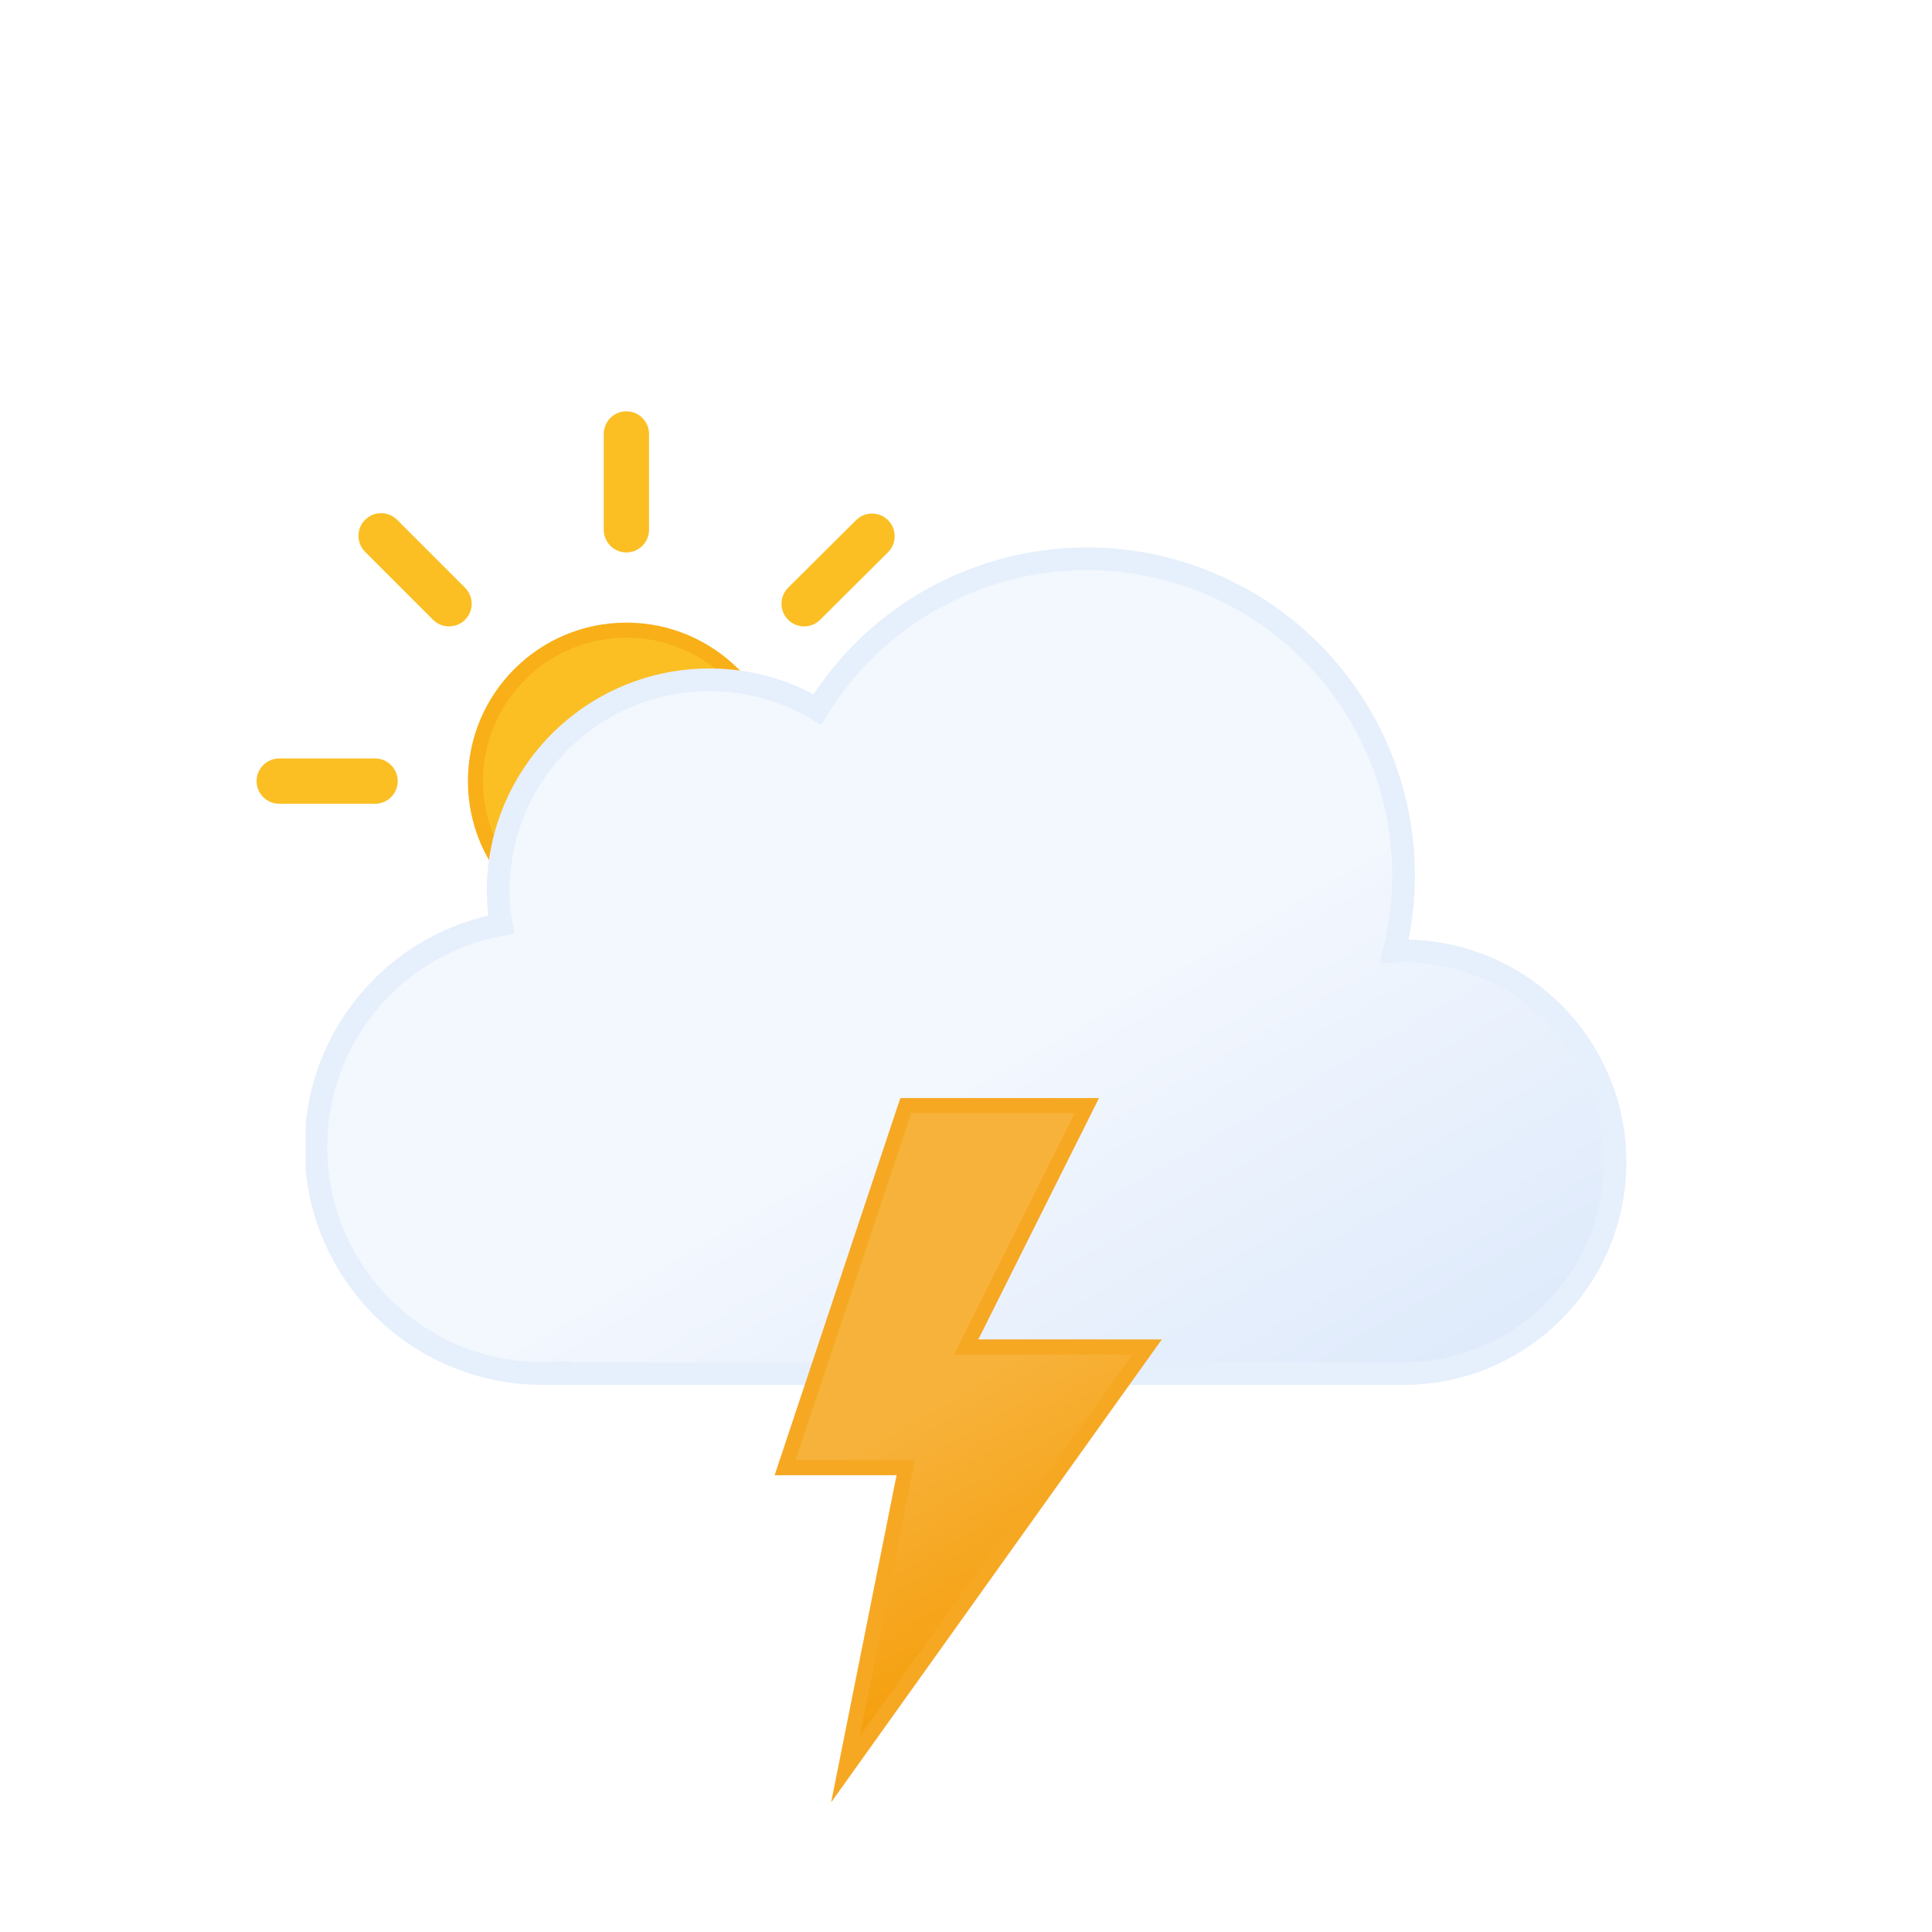
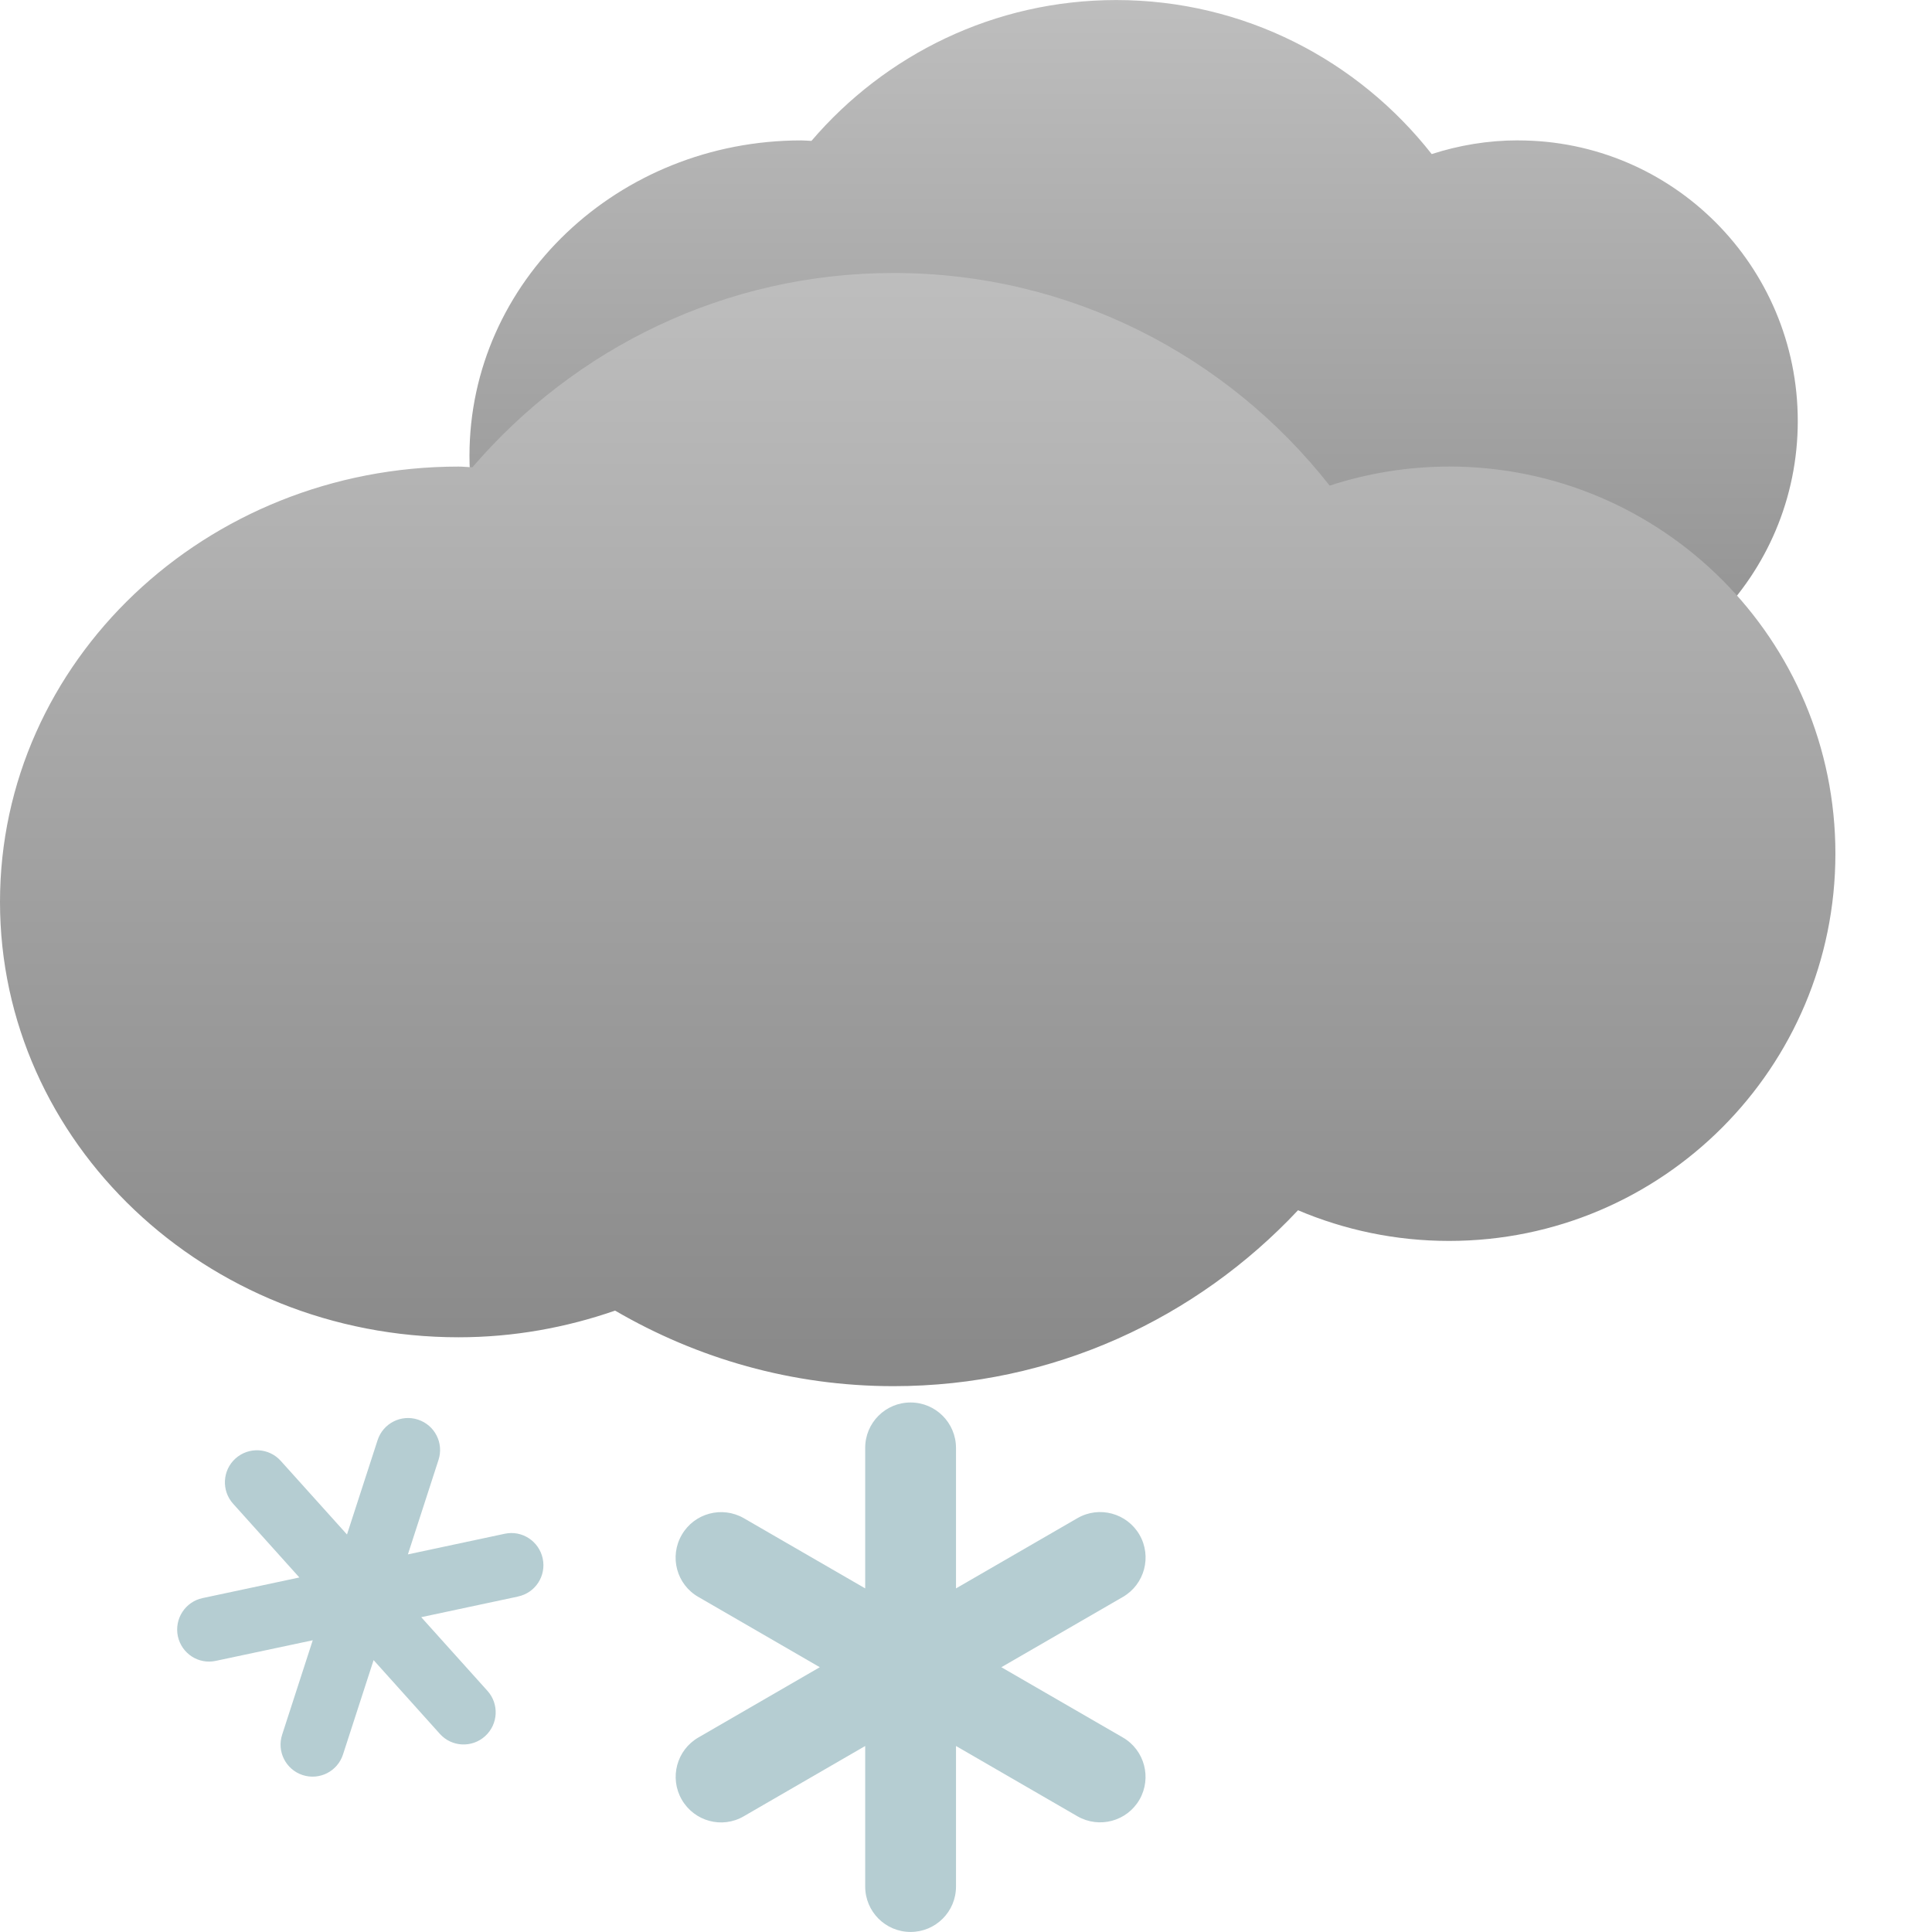
- <svg xmlns="http://www.w3.org/2000/svg" xmlns:xlink="http://www.w3.org/1999/xlink" viewBox="0 0 512 512">
-   <defs>
-     <symbol id="i16-e" viewBox="0 0 196 196">
-       <circle cx="98" cy="98" r="40" fill="url(#i16-c)" stroke="#f8af18" stroke-miterlimit="10" stroke-width="4" />
-       <path fill="none" stroke="#fbbf24" stroke-linecap="round" stroke-miterlimit="10" stroke-width="12" d="M98 31.4V6m0 184v-25.4M145.1 51l18-17.9M33 163l18-17.9M51 51 33 33m130.1 130.1-18-18M6 98h25.4M190 98h-25.4" />
-     </symbol>
-     <symbol id="i16-f" viewBox="0 0 350 222">
-       <path fill="url(#i16-a)" stroke="#e6effc" stroke-miterlimit="10" stroke-width="6" d="m291 107-2.5.1A83.9 83.9 0 00135.6 43 56 56 0 0051 91a56.6 56.6 0 00.8 9A60 60 0 0063 219l4-.2v.2h224a56 56 0 000-112Z" />
-     </symbol>
-     <symbol id="i16-d" viewBox="0 0 363 258">
-       <use xlink:href="#i16-e" width="196" height="196" />
-       <use xlink:href="#i16-f" width="350" height="222" transform="translate(13 36)" />
-     </symbol>
-     <symbol id="i16-g" viewBox="0 0 102.7 186.8">
-       <path fill="url(#i16-b)" stroke="#f6a823" stroke-miterlimit="10" stroke-width="4" d="m34.8 2-32 96h32l-16 80 80-112h-48l32-64h-48z" />
-     </symbol>
-     <linearGradient id="i16-a" x1="99.5" x2="232.6" y1="30.7" y2="261.4" gradientUnits="userSpaceOnUse">
-       <stop offset="0" stop-color="#f3f7fe" />
-       <stop offset=".5" stop-color="#f3f7fe" />
-       <stop offset="1" stop-color="#deeafb" />
-     </linearGradient>
-     <linearGradient id="i16-b" x1="8.7" x2="80.9" y1="17.1" y2="142.1" gradientUnits="userSpaceOnUse">
-       <stop offset="0" stop-color="#f7b23b" />
-       <stop offset=".5" stop-color="#f7b23b" />
-       <stop offset="1" stop-color="#f59e0b" />
-     </linearGradient>
-     <linearGradient id="i16-c" x1="78" x2="118" y1="63.4" y2="132.7" gradientUnits="userSpaceOnUse">
-       <stop offset="0" stop-color="#fbbf24" />
-       <stop offset=".5" stop-color="#fbbf24" />
-       <stop offset="1" stop-color="#f59e0b" />
-     </linearGradient>
-   </defs>
-   <use xlink:href="#i16-d" width="363" height="258" transform="translate(68 109)" />
-   <use xlink:href="#i16-g" width="102.7" height="186.7" transform="translate(205.23 291)" />
+ <svg xmlns="http://www.w3.org/2000/svg" viewBox="0 0 40 40">
+   <linearGradient id="wolke-dunkel" gradientTransform="matrix(27.28 0 0 16.564 23010.72 -848.0467)" gradientUnits="userSpaceOnUse" x1="-842.641" x2="-842.641" y1="52.204" y2="51.196">
+     <stop offset="0" stop-color="#888" />
+     <stop offset="1" stop-color="#bebebe" />
+   </linearGradient>
+   <linearGradient id="wolke-dunkel-2" gradientUnits="userSpaceOnUse" x1="19.592" y1="39.742" x2="19.592" y2="38.742" gradientTransform="matrix(38 0 0 23.047 -725.5 -887.2656)">
+     <stop offset="0" style="stop-color:#888" />
+     <stop offset="1" style="stop-color:#bebebe" />
+   </linearGradient>
+   <path d="m31.43 2.906c-.626 0-1.224.102-1.788.284-1.523-1.939-3.881-3.189-6.533-3.189-2.524 0-4.785 1.133-6.309 2.916-.071-.002-.138-.01-.21-.01-3.795 0-6.87 2.922-6.87 6.529 0 3.607 3.075 6.531 6.87 6.531.825 0 1.613-.146 2.346-.399 1.228.717 2.649 1.133 4.172 1.133 2.391 0 4.541-1.018 6.061-2.64.694.298 1.458.462 2.262.462 3.2 0 5.79-2.6 5.79-5.807-.002-3.211-2.592-5.809-5.791-5.809z" fill="url(#wolke-dunkel)" />
+   <path d="m30 9.66c-.863 0-1.691.141-2.471.394-2.105-2.678-5.363-4.402-9.029-4.402-3.489 0-6.609 1.564-8.718 4.022-.097-.002-.191-.014-.288-.014-5.244 0-9.494 4.036-9.494 9.013 0 4.979 4.25 9.014 9.494 9.014 1.14 0 2.228-.201 3.241-.552 1.697.989 3.662 1.564 5.765 1.564 3.307 0 6.275-1.405 8.374-3.642.96.407 2.017.635 3.126.635 4.419 0 8-3.59 8-8.018 0-4.427-3.581-8.015-8-8.015z" fill="url(#wolke-dunkel-2)" />
+   <path fill="#b5cdd2" d="m23.248 33.063-2.516 1.455 2.516 1.455c.449.26.602.836.344 1.286-.26.45-.834.604-1.285.345l-2.514-1.455v2.91c0 .521-.422.94-.94.94-.52 0-.94-.421-.94-.94v-2.91l-2.514 1.455c-.45.263-1.025.105-1.284-.345-.259-.45-.106-1.026.344-1.286l2.514-1.455-2.514-1.455c-.452-.258-.605-.836-.344-1.285.259-.45.834-.604 1.284-.346l2.514 1.454v-2.907c-.002-.521.42-.943.94-.942.518 0 .94.421.94.942v2.907l2.514-1.454c.451-.261 1.025-.104 1.285.344.26.451.105 1.027-.344 1.287z" />
+   <path fill="#b5cdd2" d="m10.724 33.055-2.003.427 1.371 1.525c.246.273.223.693-.049.939-.273.246-.692.225-.937-.049l-1.371-1.526-.633 1.952c-.113.351-.487.541-.836.428-.348-.114-.539-.488-.424-.838l.633-1.953-2.005.426c-.359.079-.71-.15-.788-.51-.075-.361.154-.713.511-.789l2.005-.427-1.371-1.526c-.245-.271-.224-.693.049-.938.272-.244.691-.223.936.049l1.372 1.525.633-1.951c.113-.351.487-.541.835-.428.35.113.541.487.426.838l-.633 1.953 2.004-.427c.358-.078.71.153.787.511.077.36-.151.713-.512.788z" />
</svg>
